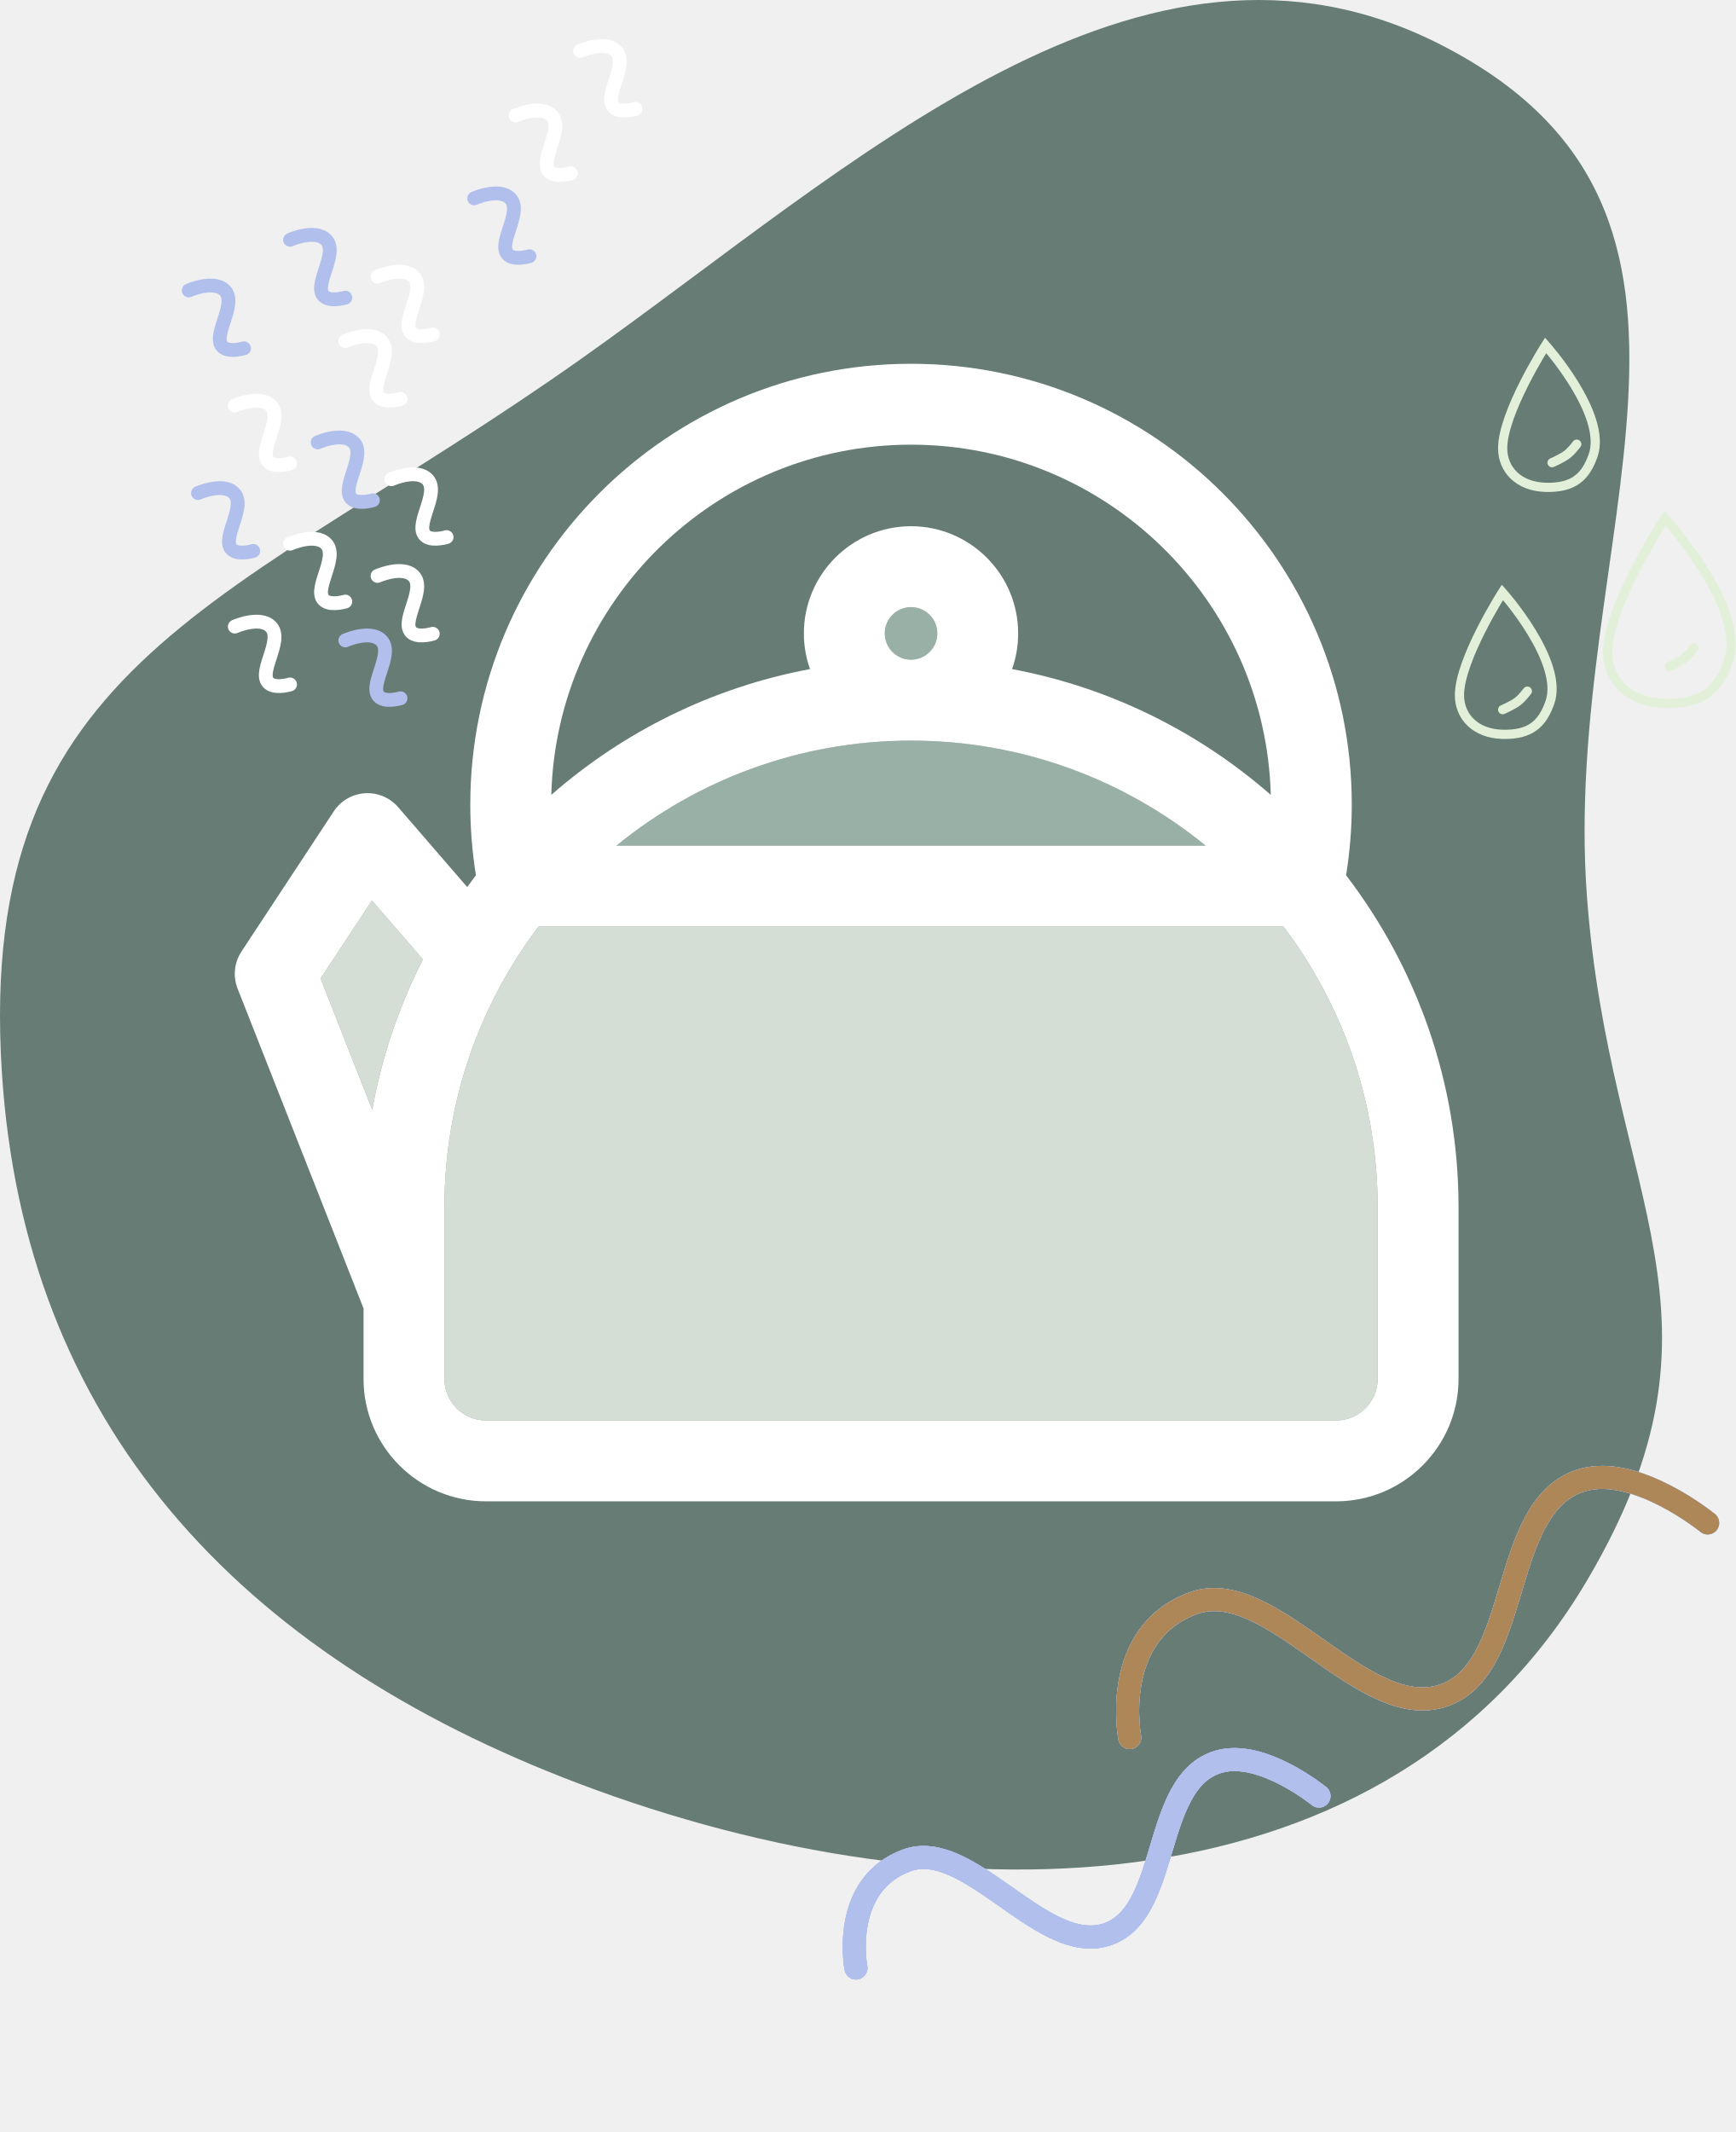
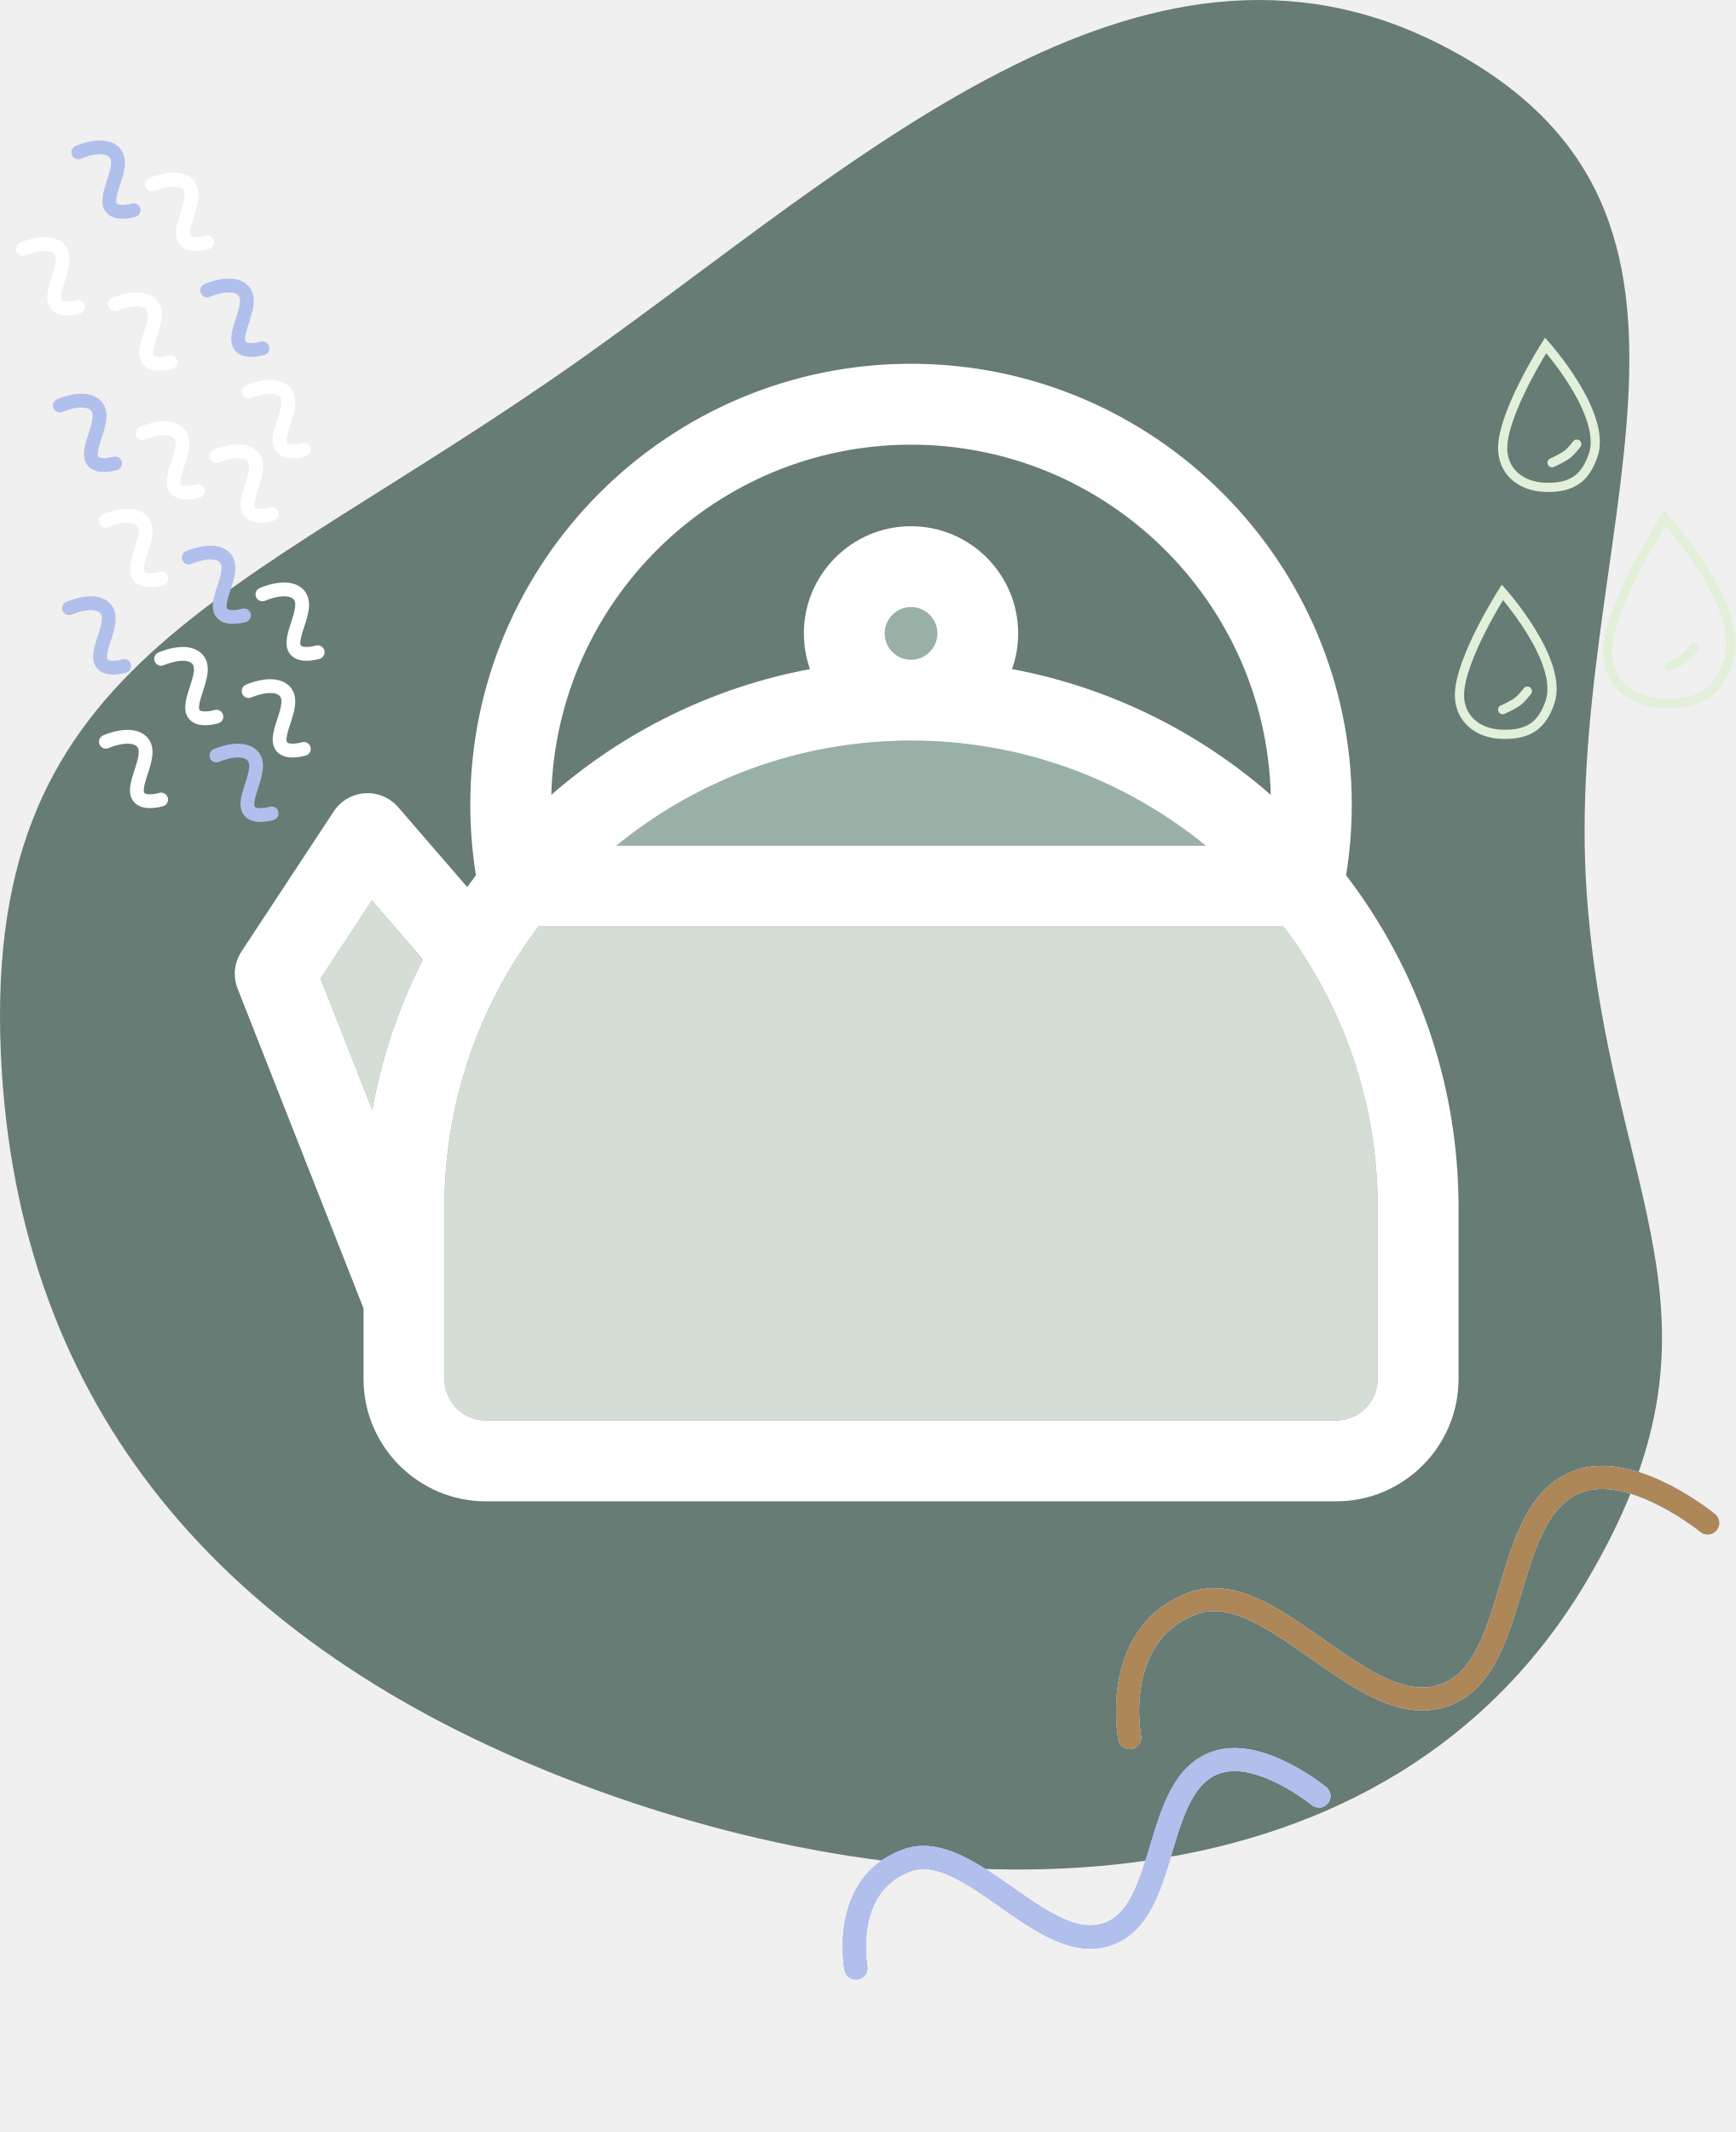
<svg xmlns="http://www.w3.org/2000/svg" width="377" height="463" viewBox="0 0 377 463" fill="none">
  <path d="M126.021 387.448C51.381 359.27 5.218 308.918 0.399 232.76C-5.272 143.154 50.209 131.665 126.021 78.074C185.374 36.117 247.669 -23.545 312.868 9.672C384.923 46.382 338.924 117.284 344.697 194.759C349.613 260.747 378.785 285.566 344.697 343.251C301.96 415.573 207.158 418.079 126.021 387.448Z" fill="#667C74" />
  <path d="M197.881 131.846C194.73 131.846 192.171 134.405 192.171 137.556C192.171 140.706 194.73 143.266 197.881 143.266C201.022 143.266 203.591 140.706 203.591 137.556C203.591 134.405 201.022 131.846 197.881 131.846Z" fill="#99B0A7" />
  <path d="M133.866 183.663H261.896C244.426 169.398 222.133 160.833 197.881 160.833C173.619 160.833 151.326 169.397 133.866 183.663Z" fill="#99B0A7" />
  <path d="M80.787 195.556L69.627 212.499L80.848 241.002C82.933 229.467 86.683 218.495 91.857 208.364L80.787 195.556Z" fill="#D5DED5" />
  <path d="M96.528 262.185V299.45C96.528 304.427 100.565 308.471 105.541 308.471H290.212C295.187 308.471 299.233 304.426 299.233 299.45V262.185C299.233 239.319 291.617 218.208 278.801 201.23H116.951C104.136 218.208 96.528 239.319 96.528 262.185Z" fill="#D5DED5" />
  <path d="M52.444 206.646C50.877 209.035 50.563 212.033 51.611 214.7L78.961 284.139V299.45C78.961 314.11 90.882 326.039 105.541 326.039H290.212C304.871 326.039 316.801 314.11 316.801 299.45V262.185C316.801 235.095 307.69 210.099 292.378 190.079C293.192 185.024 293.613 179.886 293.613 174.74C293.613 121.947 250.664 79 197.881 79C145.088 79 102.149 121.947 102.149 174.74C102.149 179.877 102.56 185.023 103.375 190.079C102.73 190.921 102.103 191.78 101.478 192.639L86.478 175.286C84.679 173.21 82.003 172.082 79.264 172.27C76.517 172.449 74.011 173.898 72.499 176.199L52.444 206.646ZM69.627 212.499L80.787 195.556L91.858 208.364C86.685 218.494 82.934 229.467 80.849 241.002L69.627 212.499ZM96.529 299.45V262.185C96.529 239.319 104.136 218.207 116.951 201.23H278.801C291.617 218.208 299.233 239.32 299.233 262.185V299.45C299.233 304.427 295.187 308.471 290.212 308.471H105.541C100.565 308.471 96.529 304.426 96.529 299.45ZM261.896 183.663H133.866C151.326 169.398 173.619 160.833 197.881 160.833C222.134 160.833 244.427 169.397 261.896 183.663ZM119.744 172.619C120.872 130.494 155.487 96.568 197.882 96.568C240.275 96.568 274.891 130.485 276.019 172.619C260.349 158.926 241.072 149.279 219.826 145.305C220.685 142.88 221.15 140.276 221.15 137.555C221.15 124.722 210.715 114.278 197.882 114.278C185.048 114.278 174.604 124.722 174.604 137.555C174.604 140.276 175.078 142.88 175.937 145.305C154.682 149.279 135.406 158.926 119.744 172.619ZM192.171 137.555C192.171 134.404 194.73 131.845 197.881 131.845C201.022 131.845 203.591 134.404 203.591 137.555C203.591 140.705 201.022 143.265 197.881 143.265C194.731 143.265 192.171 140.705 192.171 137.555Z" fill="white" />
  <path d="M326.386 97.334C326.386 89.626 335.718 75 335.718 75C335.718 75 349.147 90.021 346.031 98.915C344.392 103.593 341.753 105.997 335.718 105.833C329.889 105.675 326.386 102.028 326.386 97.334Z" stroke="#E2F0DA" stroke-width="2" stroke-linecap="round" />
  <path d="M317 150.971C317 143.262 326.331 128.636 326.331 128.636C326.331 128.636 339.76 143.658 336.645 152.552C335.006 157.23 332.366 159.633 326.331 159.47C320.503 159.311 317 155.664 317 150.971Z" stroke="#E2F0DA" stroke-width="2" stroke-linecap="round" />
  <path d="M349.182 141.677C349.182 131.623 361.624 112.545 361.624 112.545C361.624 112.545 379.529 132.138 375.375 143.739C373.19 149.841 369.67 152.976 361.624 152.762C353.852 152.556 349.182 147.799 349.182 141.677Z" stroke="#E2F0DA" stroke-width="2" stroke-linecap="round" />
  <path d="M326.386 154.114C326.386 154.114 328.622 153.154 329.739 152.27C330.688 151.518 331.75 150.091 331.75 150.091" stroke="#E2F0DA" stroke-width="2" stroke-linecap="round" />
  <path d="M337.114 100.477C337.114 100.477 339.35 99.518 340.466 98.634C341.415 97.882 342.477 96.455 342.477 96.455" stroke="#E2F0DA" stroke-width="2" stroke-linecap="round" />
  <path d="M362.591 144.727C362.591 144.727 364.827 143.768 365.943 142.884C366.892 142.132 367.955 140.705 367.955 140.705" stroke="#E2F0DA" stroke-width="2" stroke-linecap="round" />
-   <path d="M41 63.075C41 63.075 46.42 60.657 48.809 63.075C51.822 66.123 45.271 73.715 48.809 75.636C50.315 76.454 53 75.636 53 75.636" stroke="#B1BFEC" stroke-width="3" stroke-linecap="round" />
-   <path d="M85 104.075C85 104.075 90.42 101.657 92.809 104.075C95.822 107.123 89.271 114.715 92.809 116.637C94.315 117.454 97 116.637 97 116.637" stroke="white" stroke-width="3" stroke-linecap="round" />
-   <path d="M112 25.075C112 25.075 117.42 22.657 119.809 25.075C122.822 28.123 116.271 35.715 119.809 37.636C121.315 38.454 124 37.636 124 37.636" stroke="white" stroke-width="3" stroke-linecap="round" />
-   <path d="M51 136.075C51 136.075 56.42 133.657 58.809 136.075C61.822 139.123 55.271 146.715 58.809 148.637C60.315 149.454 63 148.637 63 148.637" stroke="white" stroke-width="3" stroke-linecap="round" />
-   <path d="M126 11.075C126 11.075 131.42 8.657 133.809 11.075C136.822 14.123 130.271 21.715 133.809 23.637C135.315 24.454 138 23.637 138 23.637" stroke="white" stroke-width="3" stroke-linecap="round" />
-   <path d="M103 43.075C103 43.075 108.42 40.657 110.809 43.075C113.822 46.123 107.271 53.715 110.809 55.636C112.315 56.454 115 55.636 115 55.636" stroke="#B1BFEC" stroke-width="3" stroke-linecap="round" />
-   <path d="M82 60.075C82 60.075 87.42 57.657 89.809 60.075C92.822 63.123 86.271 70.715 89.809 72.636C91.315 73.454 94 72.636 94 72.636" stroke="white" stroke-width="3" stroke-linecap="round" />
-   <path d="M75 139.075C75 139.075 80.42 136.657 82.809 139.075C85.822 142.123 79.271 149.715 82.809 151.637C84.315 152.454 87 151.637 87 151.637" stroke="#B1BFEC" stroke-width="3" stroke-linecap="round" />
-   <path d="M82 125.075C82 125.075 87.42 122.657 89.809 125.075C92.822 128.123 86.271 135.715 89.809 137.637C91.315 138.454 94 137.637 94 137.637" stroke="white" stroke-width="3" stroke-linecap="round" />
-   <path d="M63 118.075C63 118.075 68.42 115.657 70.809 118.075C73.822 121.123 67.271 128.715 70.809 130.637C72.315 131.454 75 130.637 75 130.637" stroke="white" stroke-width="3" stroke-linecap="round" />
-   <path d="M69 96.075C69 96.075 74.42 93.657 76.809 96.075C79.822 99.123 73.271 106.715 76.809 108.637C78.315 109.454 81 108.637 81 108.637" stroke="#B1BFEC" stroke-width="3" stroke-linecap="round" />
-   <path d="M75 74.075C75 74.075 80.42 71.657 82.809 74.075C85.822 77.123 79.271 84.715 82.809 86.636C84.315 87.454 87 86.636 87 86.636" stroke="white" stroke-width="3" stroke-linecap="round" />
-   <path d="M51 88.075C51 88.075 56.42 85.657 58.809 88.075C61.822 91.123 55.271 98.715 58.809 100.637C60.315 101.454 63 100.637 63 100.637" stroke="white" stroke-width="3" stroke-linecap="round" />
-   <path d="M63 52.075C63 52.075 68.42 49.657 70.809 52.075C73.822 55.123 67.271 62.715 70.809 64.636C72.315 65.454 75 64.636 75 64.636" stroke="#B1BFEC" stroke-width="3" stroke-linecap="round" />
-   <path d="M43 107.075C43 107.075 48.42 104.657 50.809 107.075C53.822 110.123 47.271 117.715 50.809 119.637C52.315 120.454 55 119.637 55 119.637" stroke="#B1BFEC" stroke-width="3" stroke-linecap="round" />
+   <path d="M13 88.075C13 88.075 18.42 85.657 20.809 88.075C23.822 91.123 17.271 98.715 20.809 100.637C22.315 101.454 25 100.637 25 100.637" stroke="#B1BFEC" stroke-width="3" stroke-linecap="round">
+     <animate attributeName="stroke" values="#B1BFEC;#FFF; " dur="5s" repeatCount="indefinite" keySplines="1 0 0.58 1" />
+   </path>
+   <path d="M57 129.075C57 129.075 62.42 126.657 64.809 129.075C67.822 132.123 61.271 139.715 64.809 141.637C66.315 142.454 69 141.637 69 141.637" stroke="white" stroke-width="3" stroke-linecap="round">
+     <animate attributeName="stroke" values="#FFF;#B1BFEC; " dur="5s" repeatCount="indefinite" keySplines="1 0 0.58 1" />
+   </path>
+   <path d="M33 40.075C33 40.075 38.42 37.657 40.809 40.075C43.822 43.123 37.271 50.715 40.809 52.636C42.315 53.454 45 52.636 45 52.636" stroke="white" stroke-width="3" stroke-linecap="round">
+     <animate attributeName="stroke" values="#FFF;#B1BFEC; " dur="5s" repeatCount="indefinite" keySplines="1 0 0.58 1" />
+   </path>
+   <path d="M17 33.075C17 33.075 22.42 30.657 24.809 33.075C27.822 36.123 21.271 43.715 24.809 45.636C26.315 46.454 29 45.636 29 45.636" stroke="#B1BFEC" stroke-width="3" stroke-linecap="round">
+     <animate attributeName="stroke" values="#B1BFEC;#FFF; " dur="5s" repeatCount="indefinite" keySplines="1 0 0.58 1" />
+   </path>
+   <path d="M25 66.075C25 66.075 30.42 63.657 32.809 66.075C35.822 69.123 29.271 76.715 32.809 78.636C34.315 79.454 37 78.636 37 78.636" stroke="white" stroke-width="3" stroke-linecap="round">
+     <animate attributeName="stroke" values="#FFF;#B1BFEC; " dur="5s" repeatCount="indefinite" keySplines="1 0 0.58 1" />
+   </path>
+   <path d="M23 161.075C23 161.075 28.42 158.657 30.809 161.075C33.822 164.123 27.271 171.715 30.809 173.637C32.315 174.454 35 173.637 35 173.637" stroke="white" stroke-width="3" stroke-linecap="round">
+     <animate attributeName="stroke" values="#FFF;#B1BFEC; " dur="5s" repeatCount="indefinite" keySplines="1 0 0.58 1" />
+   </path>
+   <path d="M5 54.075C5 54.075 10.42 51.657 12.809 54.075C15.822 57.123 9.271 64.715 12.809 66.636C14.315 67.454 17 66.636 17 66.636" stroke="white" stroke-width="3" stroke-linecap="round">
+     <animate attributeName="stroke" values="#FFF;#B1BFEC; " dur="5s" repeatCount="indefinite" keySplines="1 0 0.58 1" />
+   </path>
+   <path d="M45 63.075C45 63.075 50.42 60.657 52.809 63.075C55.822 66.123 49.271 73.715 52.809 75.636C54.315 76.454 57 75.636 57 75.636" stroke="#B1BFEC" stroke-width="3" stroke-linecap="round">
+     <animate attributeName="stroke" values="#B1BFEC;#FFF; " dur="5s" repeatCount="indefinite" keySplines="1 0 0.58 1" />
+   </path>
+   <path d="M54 85.075C54 85.075 59.42 82.657 61.809 85.075C64.822 88.123 58.271 95.715 61.809 97.636C63.315 98.454 66 97.636 66 97.636" stroke="white" stroke-width="3" stroke-linecap="round">
+     <animate attributeName="stroke" values="#FFF;#B1BFEC; " dur="5s" repeatCount="indefinite" keySplines="1 0 0.58 1" />
+   </path>
+   <path d="M47 164.075C47 164.075 52.42 161.657 54.809 164.075C57.822 167.123 51.271 174.715 54.809 176.637C56.315 177.454 59 176.637 59 176.637" stroke="#B1BFEC" stroke-width="3" stroke-linecap="round">
+     <animate attributeName="stroke" values="#B1BFEC;#FFF; " dur="5s" repeatCount="indefinite" keySplines="1 0 0.58 1" />
+   </path>
+   <path d="M54 150.075C54 150.075 59.42 147.657 61.809 150.075C64.822 153.123 58.271 160.715 61.809 162.637C63.315 163.454 66 162.637 66 162.637" stroke="white" stroke-width="3" stroke-linecap="round">
+     <animate attributeName="stroke" values="#FFF;#B1BFEC; " dur="5s" repeatCount="indefinite" keySplines="1 0 0.58 1" />
+   </path>
+   <path d="M35 143.075C35 143.075 40.42 140.657 42.809 143.075C45.822 146.123 39.271 153.715 42.809 155.637C44.315 156.454 47 155.637 47 155.637" stroke="white" stroke-width="3" stroke-linecap="round">
+     <animate attributeName="stroke" values="#FFF;#B1BFEC; " dur="5s" repeatCount="indefinite" keySplines="1 0 0.58 1" />
+   </path>
+   <path d="M41 121.075C41 121.075 46.42 118.657 48.809 121.075C51.822 124.123 45.271 131.715 48.809 133.637C50.315 134.454 53 133.637 53 133.637" stroke="#B1BFEC" stroke-width="3" stroke-linecap="round">
+     <animate attributeName="stroke" values="#B1BFEC;#FFF; " dur="5s" repeatCount="indefinite" keySplines="1 0 0.58 1" />
+   </path>
+   <path d="M47 99.075C47 99.075 52.42 96.657 54.809 99.075C57.822 102.123 51.271 109.715 54.809 111.637C56.315 112.454 59 111.637 59 111.637" stroke="white" stroke-width="3" stroke-linecap="round">
+     <animate attributeName="stroke" values="#FFF;#B1BFEC; " dur="5s" repeatCount="indefinite" keySplines="1 0 0.58 1" />
+   </path>
+   <path d="M23 113.075C23 113.075 28.42 110.657 30.809 113.075C33.822 116.123 27.271 123.715 30.809 125.637C32.315 126.454 35 125.637 35 125.637" stroke="white" stroke-width="3" stroke-linecap="round">
+     <animate attributeName="stroke" values="#FFF;#B1BFEC; " dur="5s" repeatCount="indefinite" keySplines="1 0 0.58 1" />
+   </path>
+   <path d="M31 94.075C31 94.075 36.42 91.657 38.809 94.075C41.822 97.123 35.271 104.715 38.809 106.637C40.315 107.454 43 106.637 43 106.637" stroke="white" stroke-width="3" stroke-linecap="round">
+     <animate attributeName="stroke" values="#FFF;#B1BFEC; " dur="5s" repeatCount="indefinite" keySplines="1 0 0.58 1" />
+   </path>
+   <path d="M15 132.075C15 132.075 20.42 129.657 22.809 132.075C25.822 135.123 19.271 142.715 22.809 144.637C24.315 145.454 27 144.637 27 144.637" stroke="#B1BFEC" stroke-width="3" stroke-linecap="round">
+     <animate attributeName="stroke" values="#B1BFEC;#FFF; " dur="5s" repeatCount="indefinite" keySplines="1 0 0.58 1" />
+   </path>
  <path d="M245.381 377.342C245.381 377.342 241.048 354.876 259.128 348.181C275.487 342.124 294.84 372.271 311.905 368.649C331.245 364.545 324.82 326.746 343.85 321.384C355.474 318.109 370.915 330.734 370.915 330.734" stroke="#B1BFEC" stroke-width="5" stroke-linecap="round" />
  <path d="M245.381 377.342C245.381 377.342 241.048 354.876 259.128 348.181C275.487 342.124 294.84 372.271 311.905 368.649C331.245 364.545 324.82 326.746 343.85 321.384C355.474 318.109 370.915 330.734 370.915 330.734" stroke="#B1BFEC" stroke-width="5" stroke-linecap="round" />
  <path d="M245.381 377.342C245.381 377.342 241.048 354.876 259.128 348.181C275.487 342.124 294.84 372.271 311.905 368.649C331.245 364.545 324.82 326.746 343.85 321.384C355.474 318.109 370.915 330.734 370.915 330.734" stroke="#B1BFEC" stroke-width="5" stroke-linecap="round" />
  <path d="M245.381 377.342C245.381 377.342 241.048 354.876 259.128 348.181C275.487 342.124 294.84 372.271 311.905 368.649C331.245 364.545 324.82 326.746 343.85 321.384C355.474 318.109 370.915 330.734 370.915 330.734" stroke="#AD8757" stroke-width="5" stroke-linecap="round" />
  <path d="M185.913 427.384C185.913 427.384 182.442 409.386 196.927 404.022C210.033 399.169 225.538 423.322 239.21 420.42C254.704 417.132 249.557 386.849 264.803 382.553C274.116 379.929 286.487 390.044 286.487 390.044" stroke="#B1BFEC" stroke-width="5" stroke-linecap="round" />
  <path d="M185.913 427.384C185.913 427.384 182.442 409.386 196.927 404.022C210.033 399.169 225.538 423.322 239.21 420.42C254.704 417.132 249.557 386.849 264.803 382.553C274.116 379.929 286.487 390.044 286.487 390.044" stroke="#B1BFEC" stroke-width="5" stroke-linecap="round" />
  <path d="M185.913 427.384C185.913 427.384 182.442 409.386 196.927 404.022C210.033 399.169 225.538 423.322 239.21 420.42C254.704 417.132 249.557 386.849 264.803 382.553C274.116 379.929 286.487 390.044 286.487 390.044" stroke="#B1BFEC" stroke-width="5" stroke-linecap="round" />
  <path d="M185.913 427.384C185.913 427.384 182.442 409.386 196.927 404.022C210.033 399.169 225.538 423.322 239.21 420.42C254.704 417.132 249.557 386.849 264.803 382.553C274.116 379.929 286.487 390.044 286.487 390.044" stroke="#B1BFEC" stroke-width="5" stroke-linecap="round" />
</svg>
